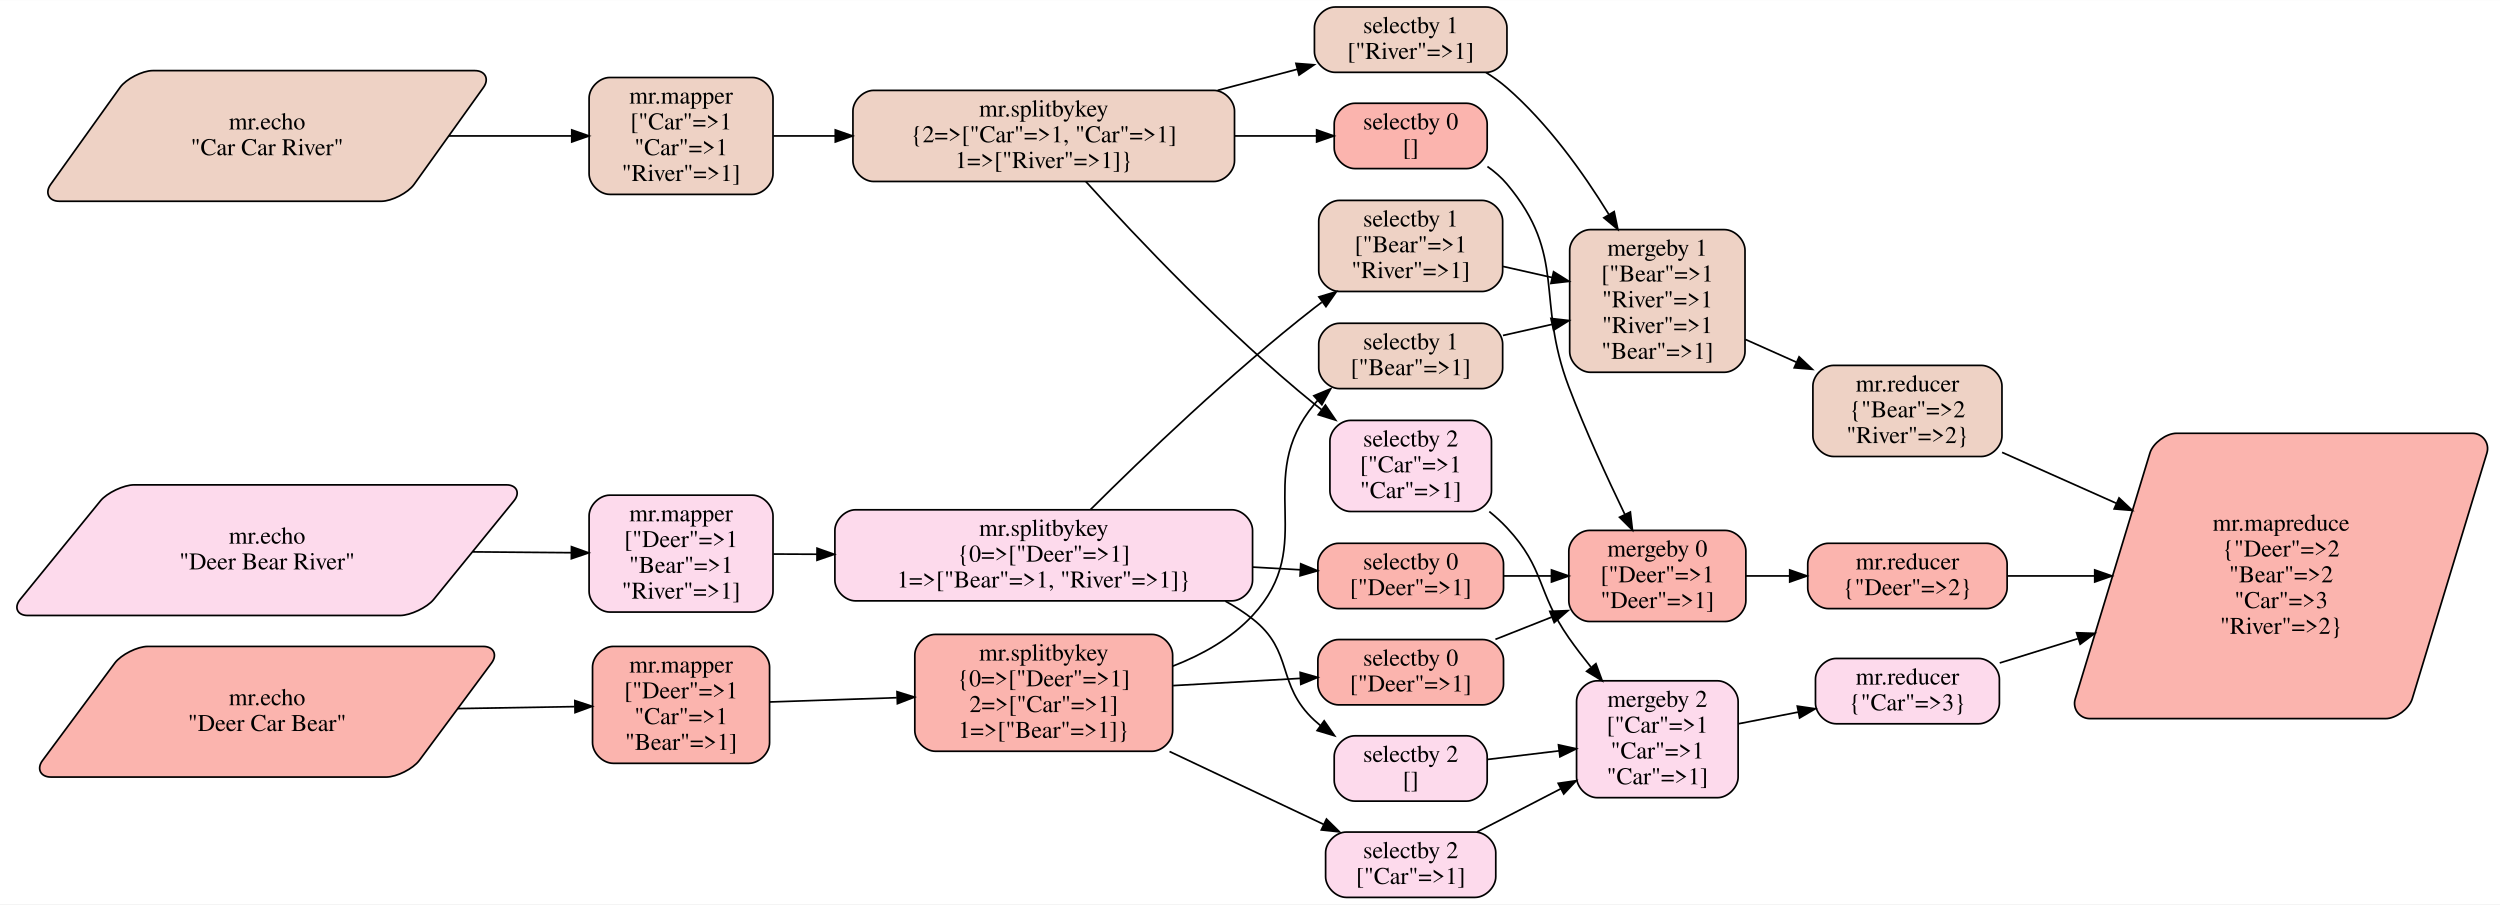
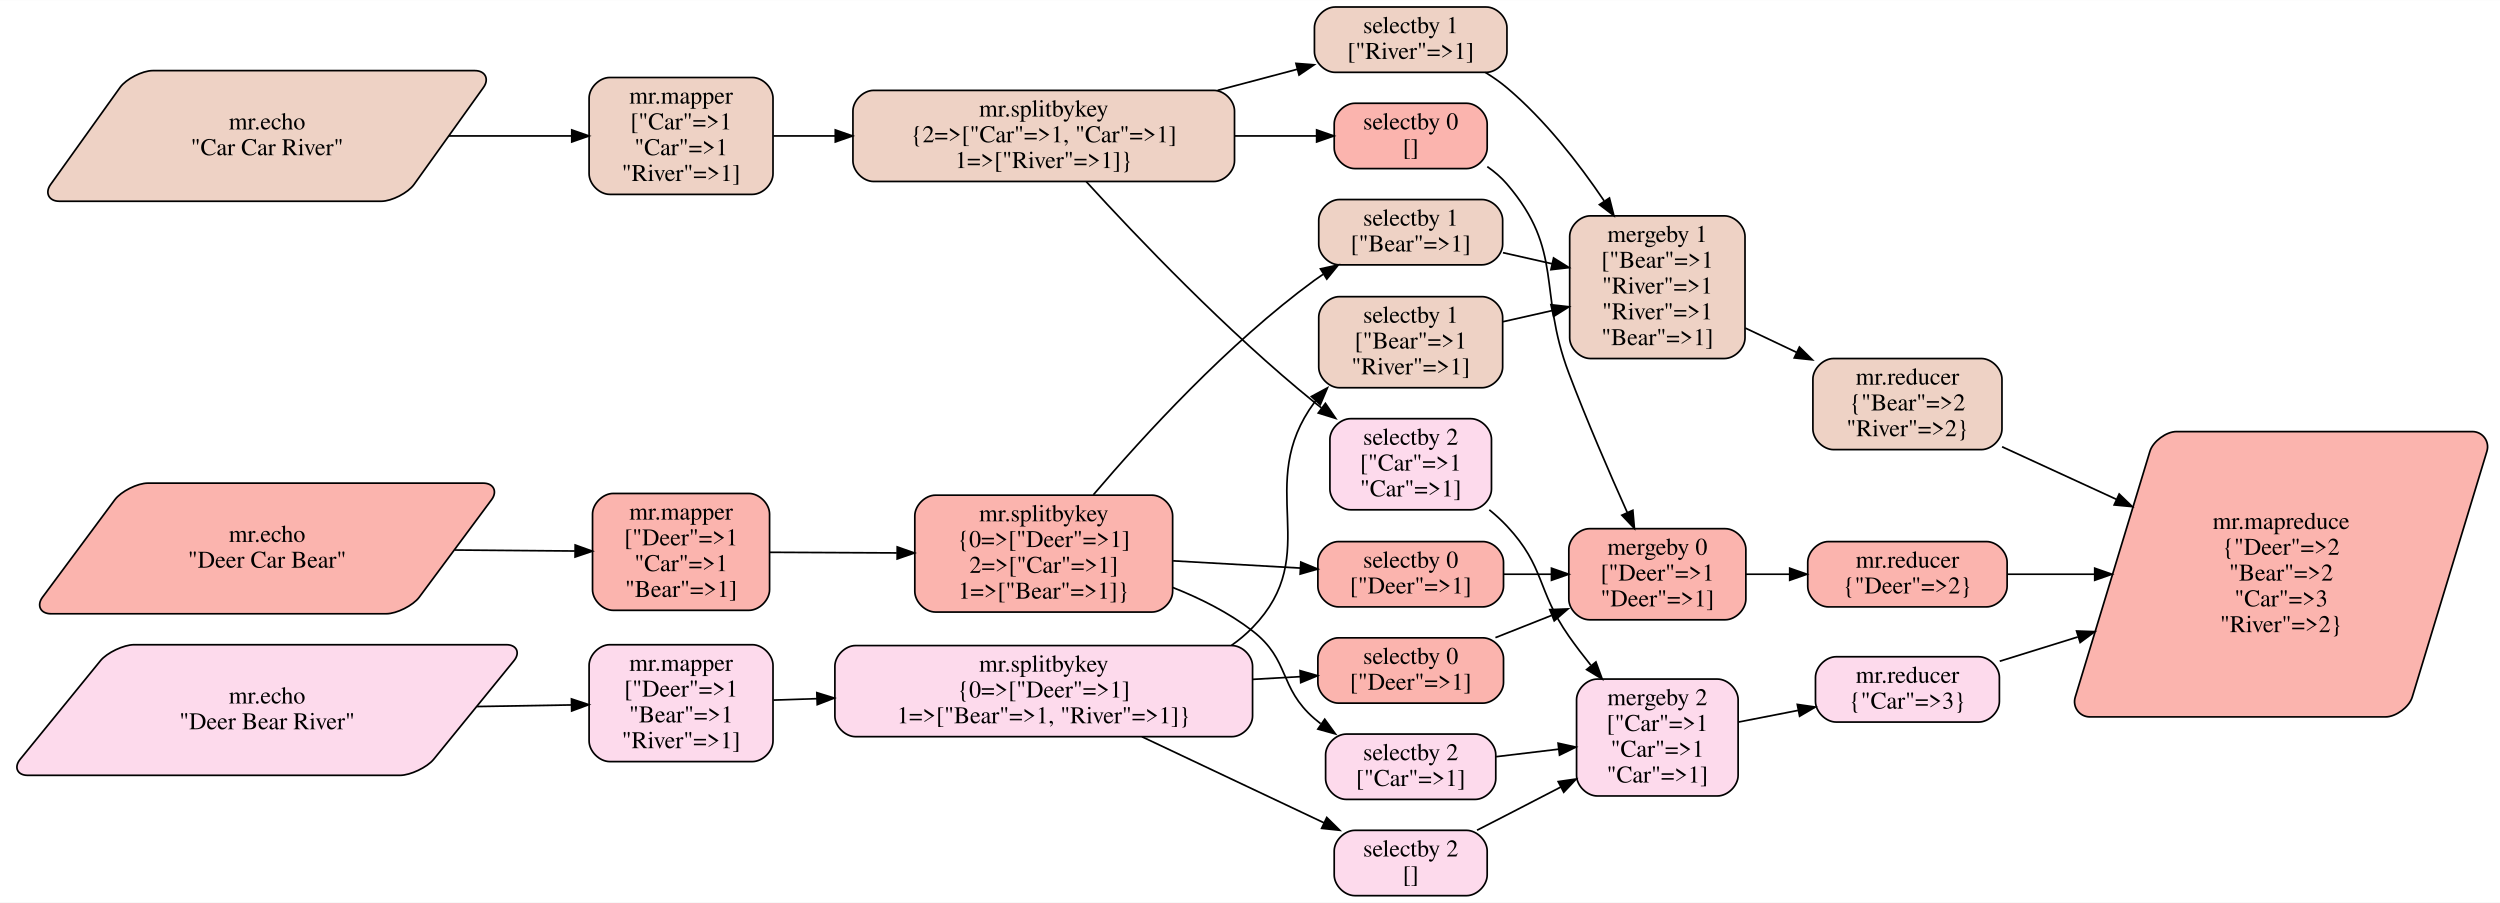
- <svg xmlns="http://www.w3.org/2000/svg" width="1454pt" height="526pt" viewBox="0.00 0.00 1454.48 526.00">
-   <g id="graph0" class="graph" transform="scale(1 1) rotate(0) translate(4 522)">
-     <polygon fill="white" stroke="transparent" points="-4,4 -4,-522 1450.48,-522 1450.48,4 -4,4" />
+ <svg xmlns="http://www.w3.org/2000/svg" width="1454pt" height="525pt" viewBox="0.00 0.00 1454.48 525.00">
+   <g id="graph0" class="graph" transform="scale(1 1) rotate(0) translate(4 521)">
+     <polygon fill="white" stroke="transparent" points="-4,4 -4,-521 1450.48,-521 1450.48,4 -4,4" />
    <g id="node1" class="node">
      <path fill="#fbb4ae" stroke="black" d="M1434.35,-270C1434.35,-270 1262.29,-270 1262.29,-270 1256.29,-270 1248.55,-264.26 1246.81,-258.52 1246.81,-258.52 1203.35,-115.48 1203.35,-115.48 1201.6,-109.74 1205.86,-104 1211.86,-104 1211.86,-104 1383.92,-104 1383.92,-104 1389.92,-104 1397.66,-109.74 1399.41,-115.48 1399.41,-115.48 1442.86,-258.52 1442.86,-258.52 1444.61,-264.26 1440.35,-270 1434.35,-270" />
      <text text-anchor="middle" x="1323.11" y="-213.3" font-family="Times,serif" font-size="14.00">mr.mapreduce</text>
      <text text-anchor="middle" x="1323.11" y="-198.3" font-family="Times,serif" font-size="14.00">{"Deer"=&gt;2</text>
      <text text-anchor="middle" x="1323.11" y="-183.3" font-family="Times,serif" font-size="14.00">"Bear"=&gt;2</text>
      <text text-anchor="middle" x="1323.11" y="-168.3" font-family="Times,serif" font-size="14.00">"Car"=&gt;3</text>
      <text text-anchor="middle" x="1323.11" y="-153.3" font-family="Times,serif" font-size="14.00">"River"=&gt;2}</text>
    </g>
    <g id="node2" class="node">
      <path fill="#fbb4ae" stroke="black" d="M1151.73,-206C1151.73,-206 1059.73,-206 1059.73,-206 1053.73,-206 1047.73,-200 1047.73,-194 1047.73,-194 1047.73,-180 1047.73,-180 1047.73,-174 1053.73,-168 1059.73,-168 1059.73,-168 1151.73,-168 1151.73,-168 1157.73,-168 1163.73,-174 1163.73,-180 1163.73,-180 1163.73,-194 1163.73,-194 1163.73,-200 1157.73,-206 1151.73,-206" />
      <text text-anchor="middle" x="1105.73" y="-190.8" font-family="Times,serif" font-size="14.00">mr.reducer</text>
      <text text-anchor="middle" x="1105.73" y="-175.8" font-family="Times,serif" font-size="14.00">{"Deer"=&gt;2}</text>
    </g>
    <g id="edge1" class="edge">
      <path fill="none" stroke="black" d="M1163.88,-187C1179.51,-187 1196.97,-187 1214.43,-187" />
      <polygon fill="black" stroke="black" points="1214.7,-190.5 1224.7,-187 1214.7,-183.5 1214.7,-190.5" />
    </g>
    <g id="node3" class="node">
-       <path fill="#eed2c5" stroke="black" d="M1148.73,-309.5C1148.73,-309.5 1062.73,-309.5 1062.73,-309.5 1056.73,-309.5 1050.73,-303.5 1050.73,-297.5 1050.73,-297.5 1050.73,-268.5 1050.73,-268.5 1050.73,-262.5 1056.73,-256.5 1062.73,-256.5 1062.73,-256.5 1148.73,-256.5 1148.73,-256.5 1154.73,-256.5 1160.73,-262.5 1160.73,-268.5 1160.73,-268.5 1160.73,-297.5 1160.73,-297.5 1160.73,-303.5 1154.73,-309.5 1148.73,-309.5" />
-       <text text-anchor="middle" x="1105.73" y="-294.3" font-family="Times,serif" font-size="14.00">mr.reducer</text>
-       <text text-anchor="middle" x="1105.73" y="-279.3" font-family="Times,serif" font-size="14.00">{"Bear"=&gt;2</text>
-       <text text-anchor="middle" x="1105.73" y="-264.3" font-family="Times,serif" font-size="14.00">"River"=&gt;2}</text>
+       <path fill="#eed2c5" stroke="black" d="M1148.73,-312.5C1148.73,-312.5 1062.73,-312.5 1062.73,-312.5 1056.73,-312.5 1050.73,-306.5 1050.73,-300.5 1050.73,-300.5 1050.73,-271.5 1050.73,-271.5 1050.73,-265.5 1056.73,-259.5 1062.73,-259.5 1062.73,-259.5 1148.73,-259.5 1148.73,-259.5 1154.73,-259.5 1160.73,-265.5 1160.73,-271.5 1160.73,-271.5 1160.73,-300.5 1160.73,-300.5 1160.73,-306.5 1154.73,-312.5 1148.73,-312.5" />
+       <text text-anchor="middle" x="1105.73" y="-297.3" font-family="Times,serif" font-size="14.00">mr.reducer</text>
+       <text text-anchor="middle" x="1105.73" y="-282.3" font-family="Times,serif" font-size="14.00">{"Bear"=&gt;2</text>
+       <text text-anchor="middle" x="1105.73" y="-267.3" font-family="Times,serif" font-size="14.00">"River"=&gt;2}</text>
    </g>
    <g id="edge2" class="edge">
-       <path fill="none" stroke="black" d="M1160.8,-258.9C1180.95,-249.92 1204.47,-239.44 1227.21,-229.3" />
-       <polygon fill="black" stroke="black" points="1228.85,-232.4 1236.55,-225.13 1226,-226.01 1228.85,-232.4" />
+       <path fill="none" stroke="black" d="M1160.8,-261.15C1180.95,-251.88 1204.47,-241.07 1227.21,-230.62" />
+       <polygon fill="black" stroke="black" points="1228.93,-233.68 1236.55,-226.33 1226.01,-227.32 1228.93,-233.68" />
    </g>
    <g id="node4" class="node">
      <path fill="#fddaec" stroke="black" d="M1147.23,-139C1147.23,-139 1064.23,-139 1064.23,-139 1058.23,-139 1052.23,-133 1052.23,-127 1052.23,-127 1052.23,-113 1052.23,-113 1052.23,-107 1058.23,-101 1064.23,-101 1064.23,-101 1147.23,-101 1147.23,-101 1153.23,-101 1159.23,-107 1159.23,-113 1159.23,-113 1159.23,-127 1159.23,-127 1159.23,-133 1153.23,-139 1147.23,-139" />
      <text text-anchor="middle" x="1105.73" y="-123.8" font-family="Times,serif" font-size="14.00">mr.reducer</text>
      <text text-anchor="middle" x="1105.73" y="-108.8" font-family="Times,serif" font-size="14.00">{"Car"=&gt;3}</text>
    </g>
    <g id="edge3" class="edge">
      <path fill="none" stroke="black" d="M1159.42,-136.39C1173.34,-140.72 1188.94,-145.57 1204.82,-150.51" />
      <polygon fill="black" stroke="black" points="1204.14,-153.97 1214.73,-153.6 1206.22,-147.28 1204.14,-153.97" />
    </g>
    <g id="node5" class="node">
      <path fill="#fbb4ae" stroke="black" d="M999.73,-213.5C999.73,-213.5 920.73,-213.5 920.73,-213.5 914.73,-213.5 908.73,-207.5 908.73,-201.5 908.73,-201.5 908.73,-172.5 908.73,-172.5 908.73,-166.5 914.73,-160.5 920.73,-160.5 920.73,-160.5 999.73,-160.5 999.73,-160.5 1005.73,-160.5 1011.73,-166.5 1011.73,-172.5 1011.73,-172.5 1011.73,-201.5 1011.73,-201.5 1011.73,-207.5 1005.73,-213.5 999.73,-213.5" />
      <text text-anchor="middle" x="960.23" y="-198.3" font-family="Times,serif" font-size="14.00">mergeby 0</text>
      <text text-anchor="middle" x="960.23" y="-183.3" font-family="Times,serif" font-size="14.00">["Deer"=&gt;1</text>
      <text text-anchor="middle" x="960.23" y="-168.3" font-family="Times,serif" font-size="14.00">"Deer"=&gt;1]</text>
    </g>
    <g id="edge4" class="edge">
      <path fill="none" stroke="black" d="M1011.82,-187C1019.97,-187 1028.52,-187 1036.99,-187" />
      <polygon fill="black" stroke="black" points="1037.25,-190.5 1047.25,-187 1037.25,-183.5 1037.25,-190.5" />
    </g>
    <g id="node6" class="node">
+       <path fill="#eed2c5" stroke="black" d="M999.23,-395.5C999.23,-395.5 921.23,-395.5 921.23,-395.5 915.23,-395.5 909.23,-389.5 909.23,-383.5 909.23,-383.5 909.23,-324.5 909.23,-324.5 909.23,-318.5 915.23,-312.5 921.23,-312.5 921.23,-312.5 999.23,-312.5 999.23,-312.5 1005.23,-312.5 1011.23,-318.5 1011.23,-324.5 1011.23,-324.5 1011.23,-383.5 1011.23,-383.5 1011.23,-389.5 1005.23,-395.5 999.23,-395.5" />
+       <text text-anchor="middle" x="960.23" y="-380.3" font-family="Times,serif" font-size="14.00">mergeby 1</text>
+       <text text-anchor="middle" x="960.23" y="-365.3" font-family="Times,serif" font-size="14.00">["Bear"=&gt;1</text>
+       <text text-anchor="middle" x="960.23" y="-350.3" font-family="Times,serif" font-size="14.00">"River"=&gt;1</text>
+       <text text-anchor="middle" x="960.23" y="-335.3" font-family="Times,serif" font-size="14.00">"River"=&gt;1</text>
+       <text text-anchor="middle" x="960.23" y="-320.3" font-family="Times,serif" font-size="14.00">"Bear"=&gt;1]</text>
+     </g>
+     <g id="edge5" class="edge">
+       <path fill="none" stroke="black" d="M1011.42,-330.22C1021.07,-325.64 1031.3,-320.8 1041.31,-316.05" />
+       <polygon fill="black" stroke="black" points="1042.88,-319.18 1050.42,-311.74 1039.88,-312.86 1042.88,-319.18" />
+     </g>
+     <g id="node7" class="node">
      <path fill="#fddaec" stroke="black" d="M995.23,-126C995.23,-126 925.23,-126 925.23,-126 919.23,-126 913.23,-120 913.23,-114 913.23,-114 913.23,-70 913.23,-70 913.23,-64 919.23,-58 925.23,-58 925.23,-58 995.23,-58 995.23,-58 1001.23,-58 1007.23,-64 1007.23,-70 1007.23,-70 1007.23,-114 1007.23,-114 1007.23,-120 1001.23,-126 995.23,-126" />
      <text text-anchor="middle" x="960.23" y="-110.8" font-family="Times,serif" font-size="14.00">mergeby 2</text>
      <text text-anchor="middle" x="960.23" y="-95.8" font-family="Times,serif" font-size="14.00">["Car"=&gt;1</text>
      <text text-anchor="middle" x="960.23" y="-80.8" font-family="Times,serif" font-size="14.00">"Car"=&gt;1</text>
      <text text-anchor="middle" x="960.23" y="-65.8" font-family="Times,serif" font-size="14.00">"Car"=&gt;1]</text>
    </g>
-     <g id="edge5" class="edge">
+     <g id="edge6" class="edge">
      <path fill="none" stroke="black" d="M1007.43,-101.01C1018.45,-103.16 1030.41,-105.5 1042.04,-107.77" />
      <polygon fill="black" stroke="black" points="1041.66,-111.26 1052.14,-109.74 1043,-104.39 1041.66,-111.26" />
    </g>
-     <g id="node7" class="node">
-       <path fill="#eed2c5" stroke="black" d="M999.23,-388.5C999.23,-388.5 921.23,-388.5 921.23,-388.5 915.23,-388.5 909.23,-382.5 909.23,-376.5 909.23,-376.5 909.23,-317.5 909.23,-317.5 909.23,-311.5 915.23,-305.5 921.23,-305.5 921.23,-305.5 999.23,-305.5 999.23,-305.5 1005.23,-305.5 1011.23,-311.5 1011.23,-317.5 1011.23,-317.5 1011.23,-376.5 1011.23,-376.5 1011.23,-382.5 1005.23,-388.5 999.23,-388.5" />
-       <text text-anchor="middle" x="960.23" y="-373.3" font-family="Times,serif" font-size="14.00">mergeby 1</text>
-       <text text-anchor="middle" x="960.23" y="-358.3" font-family="Times,serif" font-size="14.00">["Bear"=&gt;1</text>
-       <text text-anchor="middle" x="960.23" y="-343.3" font-family="Times,serif" font-size="14.00">"River"=&gt;1</text>
-       <text text-anchor="middle" x="960.23" y="-328.3" font-family="Times,serif" font-size="14.00">"River"=&gt;1</text>
-       <text text-anchor="middle" x="960.23" y="-313.3" font-family="Times,serif" font-size="14.00">"Bear"=&gt;1]</text>
-     </g>
-     <g id="edge6" class="edge">
-       <path fill="none" stroke="black" d="M1011.42,-324.62C1020.98,-320.35 1031.09,-315.84 1041,-311.42" />
-       <polygon fill="black" stroke="black" points="1042.71,-314.49 1050.42,-307.22 1039.86,-308.1 1042.71,-314.49" />
-     </g>
    <g id="node8" class="node">
+       <path fill="#eed2c5" stroke="black" d="M860.73,-517C860.73,-517 772.73,-517 772.73,-517 766.73,-517 760.73,-511 760.73,-505 760.73,-505 760.73,-491 760.73,-491 760.73,-485 766.73,-479 772.73,-479 772.73,-479 860.73,-479 860.73,-479 866.73,-479 872.73,-485 872.73,-491 872.73,-491 872.73,-505 872.73,-505 872.73,-511 866.73,-517 860.73,-517" />
+       <text text-anchor="middle" x="816.73" y="-501.8" font-family="Times,serif" font-size="14.00">selectby 1</text>
+       <text text-anchor="middle" x="816.73" y="-486.8" font-family="Times,serif" font-size="14.00">["River"=&gt;1]</text>
+     </g>
+     <g id="edge7" class="edge">
+       <path fill="none" stroke="black" d="M860.15,-478.98C864.59,-476.24 868.88,-473.25 872.73,-470 894.69,-451.49 914.29,-426.38 929.25,-404.25" />
+       <polygon fill="black" stroke="black" points="932.36,-405.89 934.96,-395.62 926.53,-402.03 932.36,-405.89" />
+     </g>
+     <g id="node9" class="node">
      <path fill="#fbb4ae" stroke="black" d="M858.73,-206C858.73,-206 774.73,-206 774.73,-206 768.73,-206 762.73,-200 762.73,-194 762.73,-194 762.73,-180 762.73,-180 762.73,-174 768.73,-168 774.73,-168 774.73,-168 858.73,-168 858.73,-168 864.73,-168 870.73,-174 870.73,-180 870.73,-180 870.73,-194 870.73,-194 870.73,-200 864.73,-206 858.73,-206" />
      <text text-anchor="middle" x="816.73" y="-190.8" font-family="Times,serif" font-size="14.00">selectby 0</text>
      <text text-anchor="middle" x="816.73" y="-175.8" font-family="Times,serif" font-size="14.00">["Deer"=&gt;1]</text>
    </g>
-     <g id="edge7" class="edge">
+     <g id="edge8" class="edge">
      <path fill="none" stroke="black" d="M870.82,-187C879.83,-187 889.24,-187 898.42,-187" />
      <polygon fill="black" stroke="black" points="898.65,-190.5 908.65,-187 898.65,-183.5 898.65,-190.5" />
    </g>
-     <g id="node9" class="node">
-       <path fill="#fbb4ae" stroke="black" d="M849.23,-462C849.23,-462 784.23,-462 784.23,-462 778.23,-462 772.23,-456 772.23,-450 772.23,-450 772.23,-436 772.23,-436 772.23,-430 778.23,-424 784.23,-424 784.23,-424 849.23,-424 849.23,-424 855.23,-424 861.23,-430 861.23,-436 861.23,-436 861.23,-450 861.23,-450 861.23,-456 855.23,-462 849.23,-462" />
-       <text text-anchor="middle" x="816.73" y="-446.8" font-family="Times,serif" font-size="14.00">selectby 0</text>
-       <text text-anchor="middle" x="816.73" y="-431.8" font-family="Times,serif" font-size="14.00">[]</text>
-     </g>
-     <g id="edge8" class="edge">
-       <path fill="none" stroke="black" d="M861.38,-425.2C865.59,-422.24 869.5,-418.86 872.73,-415 907.97,-372.99 889.25,-348.25 908.73,-297 918.36,-271.68 931.1,-243.96 941.37,-222.69" />
-       <polygon fill="black" stroke="black" points="944.52,-224.22 945.75,-213.69 938.23,-221.15 944.52,-224.22" />
-     </g>
    <g id="node10" class="node">
-       <path fill="#fddaec" stroke="black" d="M854.23,-38C854.23,-38 779.23,-38 779.23,-38 773.23,-38 767.23,-32 767.23,-26 767.23,-26 767.23,-12 767.23,-12 767.23,-6 773.23,0 779.23,0 779.23,0 854.23,0 854.23,0 860.23,0 866.23,-6 866.23,-12 866.23,-12 866.23,-26 866.23,-26 866.23,-32 860.23,-38 854.23,-38" />
-       <text text-anchor="middle" x="816.73" y="-22.8" font-family="Times,serif" font-size="14.00">selectby 2</text>
-       <text text-anchor="middle" x="816.73" y="-7.8" font-family="Times,serif" font-size="14.00">["Car"=&gt;1]</text>
+       <path fill="#eed2c5" stroke="black" d="M858.23,-405C858.23,-405 775.23,-405 775.23,-405 769.23,-405 763.23,-399 763.23,-393 763.23,-393 763.23,-379 763.23,-379 763.23,-373 769.23,-367 775.23,-367 775.23,-367 858.23,-367 858.23,-367 864.23,-367 870.23,-373 870.23,-379 870.23,-379 870.23,-393 870.23,-393 870.23,-399 864.23,-405 858.23,-405" />
+       <text text-anchor="middle" x="816.73" y="-389.8" font-family="Times,serif" font-size="14.00">selectby 1</text>
+       <text text-anchor="middle" x="816.73" y="-374.8" font-family="Times,serif" font-size="14.00">["Bear"=&gt;1]</text>
    </g>
    <g id="edge9" class="edge">
-       <path fill="none" stroke="black" d="M855.33,-38.08C861.16,-41.06 867.11,-44.11 872.73,-47 882.86,-52.21 893.64,-57.79 904.03,-63.19" />
-       <polygon fill="black" stroke="black" points="902.55,-66.36 913.03,-67.87 905.77,-60.15 902.55,-66.36" />
+       <path fill="none" stroke="black" d="M870.42,-374.08C879.75,-371.97 889.53,-369.76 899.05,-367.61" />
+       <polygon fill="black" stroke="black" points="899.86,-371.01 908.85,-365.39 898.32,-364.19 899.86,-371.01" />
    </g>
    <g id="node11" class="node">
-       <path fill="#eed2c5" stroke="black" d="M860.73,-518C860.73,-518 772.73,-518 772.73,-518 766.73,-518 760.73,-512 760.73,-506 760.73,-506 760.73,-492 760.73,-492 760.73,-486 766.73,-480 772.73,-480 772.73,-480 860.73,-480 860.73,-480 866.73,-480 872.73,-486 872.73,-492 872.73,-492 872.73,-506 872.73,-506 872.73,-512 866.73,-518 860.73,-518" />
-       <text text-anchor="middle" x="816.73" y="-502.8" font-family="Times,serif" font-size="14.00">selectby 1</text>
-       <text text-anchor="middle" x="816.73" y="-487.8" font-family="Times,serif" font-size="14.00">["River"=&gt;1]</text>
-     </g>
-     <g id="edge10" class="edge">
-       <path fill="none" stroke="black" d="M860.54,-479.92C864.86,-477.21 869.01,-474.24 872.73,-471 896.45,-450.36 916.91,-421.88 931.97,-397.42" />
-       <polygon fill="black" stroke="black" points="935.11,-398.99 937.27,-388.62 929.11,-395.38 935.11,-398.99" />
-     </g>
-     <g id="node12" class="node">
      <path fill="#fddaec" stroke="black" d="M851.73,-277.5C851.73,-277.5 781.73,-277.5 781.73,-277.5 775.73,-277.5 769.73,-271.5 769.73,-265.5 769.73,-265.5 769.73,-236.5 769.73,-236.5 769.73,-230.5 775.73,-224.5 781.73,-224.5 781.73,-224.5 851.73,-224.5 851.73,-224.5 857.73,-224.5 863.73,-230.5 863.73,-236.5 863.73,-236.5 863.73,-265.5 863.73,-265.5 863.73,-271.5 857.73,-277.5 851.73,-277.5" />
      <text text-anchor="middle" x="816.73" y="-262.3" font-family="Times,serif" font-size="14.00">selectby 2</text>
      <text text-anchor="middle" x="816.73" y="-247.3" font-family="Times,serif" font-size="14.00">["Car"=&gt;1</text>
      <text text-anchor="middle" x="816.73" y="-232.3" font-family="Times,serif" font-size="14.00">"Car"=&gt;1]</text>
    </g>
-     <g id="edge11" class="edge">
+     <g id="edge10" class="edge">
      <path fill="none" stroke="black" d="M862.46,-224.48C866.13,-221.51 869.61,-218.33 872.73,-215 895.02,-191.16 890.03,-177.75 908.73,-151 912.68,-145.36 917.06,-139.62 921.54,-134.05" />
      <polygon fill="black" stroke="black" points="924.49,-135.97 928.15,-126.03 919.09,-131.52 924.49,-135.97" />
    </g>
+     <g id="node12" class="node">
+       <path fill="#fddaec" stroke="black" d="M849.23,-38C849.23,-38 784.23,-38 784.23,-38 778.23,-38 772.23,-32 772.23,-26 772.23,-26 772.23,-12 772.23,-12 772.23,-6 778.23,0 784.23,0 784.23,0 849.23,0 849.23,0 855.23,0 861.23,-6 861.23,-12 861.23,-12 861.23,-26 861.23,-26 861.23,-32 855.23,-38 849.23,-38" />
+       <text text-anchor="middle" x="816.73" y="-22.8" font-family="Times,serif" font-size="14.00">selectby 2</text>
+       <text text-anchor="middle" x="816.73" y="-7.8" font-family="Times,serif" font-size="14.00">[]</text>
+     </g>
+     <g id="edge11" class="edge">
+       <path fill="none" stroke="black" d="M855.33,-38.08C861.16,-41.06 867.11,-44.11 872.73,-47 882.86,-52.21 893.64,-57.79 904.03,-63.19" />
+       <polygon fill="black" stroke="black" points="902.55,-66.36 913.03,-67.87 905.77,-60.15 902.55,-66.36" />
+     </g>
    <g id="node13" class="node">
+       <path fill="#fddaec" stroke="black" d="M854.23,-94C854.23,-94 779.23,-94 779.23,-94 773.23,-94 767.23,-88 767.23,-82 767.23,-82 767.23,-68 767.23,-68 767.23,-62 773.23,-56 779.23,-56 779.23,-56 854.23,-56 854.23,-56 860.23,-56 866.23,-62 866.23,-68 866.23,-68 866.23,-82 866.23,-82 866.23,-88 860.23,-94 854.23,-94" />
+       <text text-anchor="middle" x="816.73" y="-78.8" font-family="Times,serif" font-size="14.00">selectby 2</text>
+       <text text-anchor="middle" x="816.73" y="-63.8" font-family="Times,serif" font-size="14.00">["Car"=&gt;1]</text>
+     </g>
+     <g id="edge12" class="edge">
+       <path fill="none" stroke="black" d="M866.43,-80.85C878.17,-82.26 890.81,-83.78 902.87,-85.23" />
+       <polygon fill="black" stroke="black" points="902.49,-88.71 912.83,-86.43 903.32,-81.76 902.49,-88.71" />
+     </g>
+     <g id="node14" class="node">
+       <path fill="#fbb4ae" stroke="black" d="M849.23,-461C849.23,-461 784.23,-461 784.23,-461 778.23,-461 772.23,-455 772.23,-449 772.23,-449 772.23,-435 772.23,-435 772.23,-429 778.23,-423 784.23,-423 784.23,-423 849.23,-423 849.23,-423 855.23,-423 861.23,-429 861.23,-435 861.23,-435 861.23,-449 861.23,-449 861.23,-455 855.23,-461 849.23,-461" />
+       <text text-anchor="middle" x="816.73" y="-445.8" font-family="Times,serif" font-size="14.00">selectby 0</text>
+       <text text-anchor="middle" x="816.73" y="-430.8" font-family="Times,serif" font-size="14.00">[]</text>
+     </g>
+     <g id="edge13" class="edge">
+       <path fill="none" stroke="black" d="M861.3,-424.13C865.53,-421.19 869.46,-417.83 872.73,-414 906.19,-374.93 890.52,-352.11 908.73,-304 919.15,-276.48 932.37,-245.98 942.68,-223.02" />
+       <polygon fill="black" stroke="black" points="945.97,-224.22 946.89,-213.67 939.59,-221.34 945.97,-224.22" />
+     </g>
+     <g id="node15" class="node">
      <path fill="#fbb4ae" stroke="black" d="M858.73,-150C858.73,-150 774.73,-150 774.73,-150 768.73,-150 762.73,-144 762.73,-138 762.73,-138 762.73,-124 762.73,-124 762.73,-118 768.73,-112 774.73,-112 774.73,-112 858.73,-112 858.73,-112 864.73,-112 870.73,-118 870.73,-124 870.73,-124 870.73,-138 870.73,-138 870.73,-144 864.73,-150 858.73,-150" />
      <text text-anchor="middle" x="816.73" y="-134.8" font-family="Times,serif" font-size="14.00">selectby 0</text>
      <text text-anchor="middle" x="816.73" y="-119.8" font-family="Times,serif" font-size="14.00">["Deer"=&gt;1]</text>
    </g>
-     <g id="edge12" class="edge">
+     <g id="edge14" class="edge">
      <path fill="none" stroke="black" d="M866.03,-150.12C876.56,-154.28 887.83,-158.74 898.76,-163.07" />
      <polygon fill="black" stroke="black" points="897.67,-166.4 908.25,-166.82 900.24,-159.89 897.67,-166.4" />
    </g>
-     <g id="node14" class="node">
-       <path fill="#eed2c5" stroke="black" d="M858.23,-405.5C858.23,-405.5 775.23,-405.5 775.23,-405.5 769.23,-405.5 763.23,-399.5 763.23,-393.5 763.23,-393.5 763.23,-364.5 763.23,-364.5 763.23,-358.5 769.23,-352.5 775.23,-352.5 775.23,-352.5 858.23,-352.5 858.23,-352.5 864.23,-352.5 870.23,-358.5 870.23,-364.5 870.23,-364.5 870.23,-393.5 870.23,-393.5 870.23,-399.5 864.23,-405.5 858.23,-405.5" />
-       <text text-anchor="middle" x="816.73" y="-390.3" font-family="Times,serif" font-size="14.00">selectby 1</text>
-       <text text-anchor="middle" x="816.73" y="-375.3" font-family="Times,serif" font-size="14.00">["Bear"=&gt;1</text>
-       <text text-anchor="middle" x="816.73" y="-360.3" font-family="Times,serif" font-size="14.00">"River"=&gt;1]</text>
-     </g>
-     <g id="edge13" class="edge">
-       <path fill="none" stroke="black" d="M870.42,-367.08C879.75,-364.97 889.53,-362.76 899.05,-360.61" />
-       <polygon fill="black" stroke="black" points="899.86,-364.01 908.85,-358.39 898.32,-357.19 899.86,-364.01" />
-     </g>
-     <g id="node15" class="node">
-       <path fill="#fddaec" stroke="black" d="M849.23,-94C849.23,-94 784.23,-94 784.23,-94 778.23,-94 772.23,-88 772.23,-82 772.23,-82 772.23,-68 772.23,-68 772.23,-62 778.23,-56 784.23,-56 784.23,-56 849.23,-56 849.23,-56 855.23,-56 861.23,-62 861.23,-68 861.23,-68 861.23,-82 861.23,-82 861.23,-88 855.23,-94 849.23,-94" />
-       <text text-anchor="middle" x="816.73" y="-78.8" font-family="Times,serif" font-size="14.00">selectby 2</text>
-       <text text-anchor="middle" x="816.73" y="-63.8" font-family="Times,serif" font-size="14.00">[]</text>
-     </g>
-     <g id="edge14" class="edge">
-       <path fill="none" stroke="black" d="M861.34,-80.24C874.54,-81.83 889.23,-83.59 903.12,-85.26" />
-       <polygon fill="black" stroke="black" points="902.72,-88.74 913.07,-86.45 903.56,-81.79 902.72,-88.74" />
-     </g>
    <g id="node16" class="node">
-       <path fill="#eed2c5" stroke="black" d="M858.23,-334C858.23,-334 775.23,-334 775.23,-334 769.23,-334 763.23,-328 763.23,-322 763.23,-322 763.23,-308 763.23,-308 763.23,-302 769.23,-296 775.23,-296 775.23,-296 858.23,-296 858.23,-296 864.23,-296 870.23,-302 870.23,-308 870.23,-308 870.23,-322 870.23,-322 870.23,-328 864.23,-334 858.23,-334" />
-       <text text-anchor="middle" x="816.73" y="-318.8" font-family="Times,serif" font-size="14.00">selectby 1</text>
-       <text text-anchor="middle" x="816.73" y="-303.8" font-family="Times,serif" font-size="14.00">["Bear"=&gt;1]</text>
+       <path fill="#eed2c5" stroke="black" d="M858.23,-348.5C858.23,-348.5 775.23,-348.5 775.23,-348.5 769.23,-348.5 763.23,-342.5 763.23,-336.5 763.23,-336.5 763.23,-307.5 763.23,-307.5 763.23,-301.5 769.23,-295.5 775.23,-295.5 775.23,-295.5 858.23,-295.5 858.23,-295.5 864.23,-295.5 870.23,-301.5 870.23,-307.5 870.23,-307.5 870.23,-336.5 870.23,-336.5 870.23,-342.5 864.23,-348.5 858.23,-348.5" />
+       <text text-anchor="middle" x="816.73" y="-333.3" font-family="Times,serif" font-size="14.00">selectby 1</text>
+       <text text-anchor="middle" x="816.73" y="-318.3" font-family="Times,serif" font-size="14.00">["Bear"=&gt;1</text>
+       <text text-anchor="middle" x="816.73" y="-303.3" font-family="Times,serif" font-size="14.00">"River"=&gt;1]</text>
    </g>
    <g id="edge15" class="edge">
-       <path fill="none" stroke="black" d="M870.42,-326.92C879.75,-329.03 889.53,-331.24 899.05,-333.39" />
-       <polygon fill="black" stroke="black" points="898.32,-336.81 908.85,-335.61 899.86,-329.99 898.32,-336.81" />
+       <path fill="none" stroke="black" d="M870.42,-333.92C879.75,-336.03 889.53,-338.24 899.05,-340.39" />
+       <polygon fill="black" stroke="black" points="898.32,-343.81 908.85,-342.61 899.86,-336.99 898.32,-343.81" />
    </g>
    <g id="node17" class="node">
-       <path fill="#eed2c5" stroke="black" d="M702.23,-469.5C702.23,-469.5 504.23,-469.5 504.23,-469.5 498.23,-469.5 492.23,-463.5 492.23,-457.5 492.23,-457.5 492.23,-428.5 492.23,-428.5 492.23,-422.5 498.23,-416.5 504.23,-416.5 504.23,-416.5 702.23,-416.5 702.23,-416.5 708.23,-416.5 714.23,-422.5 714.23,-428.5 714.23,-428.5 714.23,-457.5 714.23,-457.5 714.23,-463.5 708.23,-469.5 702.23,-469.5" />
-       <text text-anchor="middle" x="603.23" y="-454.3" font-family="Times,serif" font-size="14.00">mr.splitbykey</text>
-       <text text-anchor="middle" x="603.23" y="-439.3" font-family="Times,serif" font-size="14.00">{2=&gt;["Car"=&gt;1, "Car"=&gt;1]</text>
-       <text text-anchor="middle" x="603.23" y="-424.3" font-family="Times,serif" font-size="14.00">1=&gt;["River"=&gt;1]}</text>
+       <path fill="#fddaec" stroke="black" d="M712.73,-145.5C712.73,-145.5 493.73,-145.5 493.73,-145.5 487.73,-145.5 481.73,-139.5 481.73,-133.5 481.73,-133.5 481.73,-104.5 481.73,-104.5 481.73,-98.5 487.73,-92.5 493.73,-92.5 493.73,-92.5 712.73,-92.5 712.73,-92.5 718.73,-92.5 724.73,-98.5 724.73,-104.5 724.73,-104.5 724.73,-133.5 724.73,-133.5 724.73,-139.5 718.73,-145.5 712.73,-145.5" />
+       <text text-anchor="middle" x="603.23" y="-130.3" font-family="Times,serif" font-size="14.00">mr.splitbykey</text>
+       <text text-anchor="middle" x="603.23" y="-115.3" font-family="Times,serif" font-size="14.00">{0=&gt;["Deer"=&gt;1]</text>
+       <text text-anchor="middle" x="603.23" y="-100.3" font-family="Times,serif" font-size="14.00">1=&gt;["Bear"=&gt;1, "River"=&gt;1]}</text>
    </g>
    <g id="edge16" class="edge">
-       <path fill="none" stroke="black" d="M714.32,-443C730.8,-443 747.13,-443 761.72,-443" />
-       <polygon fill="black" stroke="black" points="762.02,-446.5 772.02,-443 762.02,-439.5 762.02,-446.5" />
+       <path fill="none" stroke="black" d="M660.35,-92.46C693.32,-76.88 734.62,-57.35 766.35,-42.35" />
+       <polygon fill="black" stroke="black" points="767.9,-45.49 775.44,-38.05 764.91,-39.16 767.9,-45.49" />
    </g>
    <g id="edge17" class="edge">
-       <path fill="none" stroke="black" d="M704.41,-469.52C720.11,-473.68 735.98,-477.88 750.62,-481.76" />
-       <polygon fill="black" stroke="black" points="749.98,-485.21 760.54,-484.39 751.77,-478.44 749.98,-485.21" />
+       <path fill="none" stroke="black" d="M724.81,-125.84C734.28,-126.38 743.58,-126.91 752.42,-127.41" />
+       <polygon fill="black" stroke="black" points="752.37,-130.91 762.55,-127.98 752.76,-123.92 752.37,-130.91" />
    </g>
    <g id="edge18" class="edge">
-       <path fill="none" stroke="black" d="M627.69,-416.5C657.08,-384.05 709.79,-328.34 760.73,-287 762.07,-285.91 763.45,-284.83 764.85,-283.75" />
-       <polygon fill="black" stroke="black" points="767.11,-286.43 773.07,-277.67 762.95,-280.8 767.11,-286.43" />
+       <path fill="none" stroke="black" d="M712.47,-145.61C716.87,-148.7 721,-152.15 724.73,-156 766.79,-199.33 724.86,-238.43 760.73,-287 760.94,-287.28 761.15,-287.56 761.36,-287.84" />
+       <polygon fill="black" stroke="black" points="758.97,-290.4 768.29,-295.43 764.14,-285.69 758.97,-290.4" />
    </g>
    <g id="node18" class="node">
-       <path fill="#fddaec" stroke="black" d="M712.73,-225.5C712.73,-225.5 493.73,-225.5 493.73,-225.5 487.73,-225.5 481.73,-219.5 481.73,-213.5 481.73,-213.5 481.73,-184.5 481.73,-184.5 481.73,-178.5 487.73,-172.5 493.73,-172.5 493.73,-172.5 712.73,-172.5 712.73,-172.5 718.73,-172.5 724.73,-178.5 724.73,-184.5 724.73,-184.5 724.73,-213.5 724.73,-213.5 724.73,-219.5 718.73,-225.5 712.73,-225.5" />
-       <text text-anchor="middle" x="603.23" y="-210.3" font-family="Times,serif" font-size="14.00">mr.splitbykey</text>
-       <text text-anchor="middle" x="603.23" y="-195.3" font-family="Times,serif" font-size="14.00">{0=&gt;["Deer"=&gt;1]</text>
-       <text text-anchor="middle" x="603.23" y="-180.3" font-family="Times,serif" font-size="14.00">1=&gt;["Bear"=&gt;1, "River"=&gt;1]}</text>
+       <path fill="#fbb4ae" stroke="black" d="M666.23,-233C666.23,-233 540.23,-233 540.23,-233 534.23,-233 528.23,-227 528.23,-221 528.23,-221 528.23,-177 528.23,-177 528.23,-171 534.23,-165 540.23,-165 540.23,-165 666.23,-165 666.23,-165 672.23,-165 678.23,-171 678.23,-177 678.23,-177 678.23,-221 678.23,-221 678.23,-227 672.23,-233 666.23,-233" />
+       <text text-anchor="middle" x="603.23" y="-217.8" font-family="Times,serif" font-size="14.00">mr.splitbykey</text>
+       <text text-anchor="middle" x="603.23" y="-202.8" font-family="Times,serif" font-size="14.00">{0=&gt;["Deer"=&gt;1]</text>
+       <text text-anchor="middle" x="603.23" y="-187.8" font-family="Times,serif" font-size="14.00">2=&gt;["Car"=&gt;1]</text>
+       <text text-anchor="middle" x="603.23" y="-172.8" font-family="Times,serif" font-size="14.00">1=&gt;["Bear"=&gt;1]}</text>
    </g>
    <g id="edge19" class="edge">
-       <path fill="none" stroke="black" d="M724.81,-192.16C734.28,-191.62 743.58,-191.09 752.42,-190.59" />
-       <polygon fill="black" stroke="black" points="752.76,-194.08 762.55,-190.02 752.37,-187.09 752.76,-194.08" />
+       <path fill="none" stroke="black" d="M678.5,-194.79C702.66,-193.42 729.23,-191.91 752.5,-190.59" />
+       <polygon fill="black" stroke="black" points="752.81,-194.08 762.6,-190.01 752.42,-187.09 752.81,-194.08" />
    </g>
    <g id="edge20" class="edge">
-       <path fill="none" stroke="black" d="M630.46,-225.64C660.62,-255.67 712.23,-305.23 760.73,-343 762.12,-344.08 763.55,-345.17 765,-346.25" />
-       <polygon fill="black" stroke="black" points="763.33,-349.36 773.49,-352.38 767.43,-343.69 763.33,-349.36" />
+       <path fill="none" stroke="black" d="M632.11,-233.22C661.49,-267.77 710.42,-321.16 760.73,-358 762.35,-359.19 764.03,-360.35 765.75,-361.49" />
+       <polygon fill="black" stroke="black" points="764.25,-364.67 774.6,-366.94 767.92,-358.71 764.25,-364.67" />
    </g>
    <g id="edge21" class="edge">
-       <path fill="none" stroke="black" d="M708.91,-172.34C714.48,-169.26 719.81,-165.83 724.73,-162 748.99,-143.16 738.19,-123.87 760.73,-103 761.84,-101.98 762.99,-100.98 764.17,-100.01" />
-       <polygon fill="black" stroke="black" points="766.39,-102.73 772.44,-94.03 762.29,-97.06 766.39,-102.73" />
+       <path fill="none" stroke="black" d="M678.3,-179.29C694.57,-172.86 711.03,-164.57 724.73,-154 746.7,-137.06 739.75,-121.16 760.73,-103 761.9,-101.99 763.1,-101.01 764.34,-100.05" />
+       <polygon fill="black" stroke="black" points="766.71,-102.67 772.94,-94.1 762.73,-96.91 766.71,-102.67" />
    </g>
    <g id="node19" class="node">
-       <path fill="#fbb4ae" stroke="black" d="M666.23,-153C666.23,-153 540.23,-153 540.23,-153 534.23,-153 528.23,-147 528.23,-141 528.23,-141 528.23,-97 528.23,-97 528.23,-91 534.23,-85 540.23,-85 540.23,-85 666.23,-85 666.23,-85 672.23,-85 678.23,-91 678.23,-97 678.23,-97 678.23,-141 678.23,-141 678.23,-147 672.23,-153 666.23,-153" />
-       <text text-anchor="middle" x="603.23" y="-137.8" font-family="Times,serif" font-size="14.00">mr.splitbykey</text>
-       <text text-anchor="middle" x="603.23" y="-122.8" font-family="Times,serif" font-size="14.00">{0=&gt;["Deer"=&gt;1]</text>
-       <text text-anchor="middle" x="603.23" y="-107.8" font-family="Times,serif" font-size="14.00">2=&gt;["Car"=&gt;1]</text>
-       <text text-anchor="middle" x="603.23" y="-92.8" font-family="Times,serif" font-size="14.00">1=&gt;["Bear"=&gt;1]}</text>
+       <path fill="#eed2c5" stroke="black" d="M702.23,-468.5C702.23,-468.5 504.23,-468.5 504.23,-468.5 498.23,-468.5 492.23,-462.5 492.23,-456.5 492.23,-456.5 492.23,-427.5 492.23,-427.5 492.23,-421.5 498.23,-415.5 504.23,-415.5 504.23,-415.5 702.23,-415.5 702.23,-415.5 708.23,-415.5 714.23,-421.5 714.23,-427.5 714.23,-427.5 714.23,-456.5 714.23,-456.5 714.23,-462.5 708.23,-468.5 702.23,-468.5" />
+       <text text-anchor="middle" x="603.23" y="-453.3" font-family="Times,serif" font-size="14.00">mr.splitbykey</text>
+       <text text-anchor="middle" x="603.23" y="-438.3" font-family="Times,serif" font-size="14.00">{2=&gt;["Car"=&gt;1, "Car"=&gt;1]</text>
+       <text text-anchor="middle" x="603.23" y="-423.3" font-family="Times,serif" font-size="14.00">1=&gt;["River"=&gt;1]}</text>
    </g>
    <g id="edge22" class="edge">
-       <path fill="none" stroke="black" d="M676.43,-84.87C705.97,-70.9 739.41,-55.08 766.13,-42.45" />
-       <polygon fill="black" stroke="black" points="767.73,-45.57 775.28,-38.13 764.74,-39.24 767.73,-45.57" />
+       <path fill="none" stroke="black" d="M704.41,-468.52C720.11,-472.68 735.98,-476.88 750.62,-480.76" />
+       <polygon fill="black" stroke="black" points="749.98,-484.21 760.54,-483.39 751.77,-477.44 749.98,-484.21" />
    </g>
    <g id="edge23" class="edge">
-       <path fill="none" stroke="black" d="M678.5,-123.21C702.66,-124.58 729.23,-126.09 752.5,-127.41" />
-       <polygon fill="black" stroke="black" points="752.42,-130.91 762.6,-127.99 752.81,-123.92 752.42,-130.91" />
+       <path fill="none" stroke="black" d="M627.98,-415.4C657.45,-383.14 710.04,-328 760.73,-287 762.07,-285.91 763.45,-284.83 764.85,-283.75" />
+       <polygon fill="black" stroke="black" points="767.11,-286.43 773.08,-277.68 762.96,-280.8 767.11,-286.43" />
    </g>
    <g id="edge24" class="edge">
-       <path fill="none" stroke="black" d="M678.28,-134.52C695.42,-141.15 712.26,-150.59 724.73,-164 763.52,-205.71 724.37,-243.15 760.73,-287 761.33,-287.72 761.95,-288.43 762.6,-289.12" />
-       <polygon fill="black" stroke="black" points="760.39,-291.84 770.18,-295.88 765.05,-286.62 760.39,-291.84" />
+       <path fill="none" stroke="black" d="M714.32,-442C730.8,-442 747.13,-442 761.72,-442" />
+       <polygon fill="black" stroke="black" points="762.02,-445.5 772.02,-442 762.02,-438.5 762.02,-445.5" />
    </g>
    <g id="node20" class="node">
-       <path fill="#fddaec" stroke="black" d="M433.73,-234C433.73,-234 350.73,-234 350.73,-234 344.73,-234 338.73,-228 338.73,-222 338.73,-222 338.73,-178 338.73,-178 338.73,-172 344.73,-166 350.73,-166 350.73,-166 433.73,-166 433.73,-166 439.73,-166 445.73,-172 445.73,-178 445.73,-178 445.73,-222 445.73,-222 445.73,-228 439.73,-234 433.73,-234" />
+       <path fill="#fbb4ae" stroke="black" d="M431.73,-234C431.73,-234 352.73,-234 352.73,-234 346.73,-234 340.73,-228 340.73,-222 340.73,-222 340.73,-178 340.73,-178 340.73,-172 346.73,-166 352.73,-166 352.73,-166 431.73,-166 431.73,-166 437.73,-166 443.73,-172 443.73,-178 443.73,-178 443.73,-222 443.73,-222 443.73,-228 437.73,-234 431.73,-234" />
      <text text-anchor="middle" x="392.23" y="-218.8" font-family="Times,serif" font-size="14.00">mr.mapper</text>
      <text text-anchor="middle" x="392.23" y="-203.8" font-family="Times,serif" font-size="14.00">["Deer"=&gt;1</text>
-       <text text-anchor="middle" x="392.23" y="-188.8" font-family="Times,serif" font-size="14.00">"Bear"=&gt;1</text>
-       <text text-anchor="middle" x="392.23" y="-173.8" font-family="Times,serif" font-size="14.00">"River"=&gt;1]</text>
+       <text text-anchor="middle" x="392.23" y="-188.8" font-family="Times,serif" font-size="14.00">"Car"=&gt;1</text>
+       <text text-anchor="middle" x="392.23" y="-173.8" font-family="Times,serif" font-size="14.00">"Bear"=&gt;1]</text>
    </g>
    <g id="edge25" class="edge">
-       <path fill="none" stroke="black" d="M445.97,-199.75C453.97,-199.71 462.5,-199.67 471.31,-199.63" />
-       <polygon fill="black" stroke="black" points="471.36,-203.13 481.35,-199.58 471.33,-196.13 471.36,-203.13" />
+       <path fill="none" stroke="black" d="M443.82,-199.76C466.02,-199.65 492.67,-199.52 517.74,-199.4" />
+       <polygon fill="black" stroke="black" points="518.01,-202.9 527.99,-199.36 517.97,-195.9 518.01,-202.9" />
    </g>
    <g id="node21" class="node">
-       <path fill="#fbb4ae" stroke="black" d="M431.73,-146C431.73,-146 352.73,-146 352.73,-146 346.73,-146 340.73,-140 340.73,-134 340.73,-134 340.73,-90 340.73,-90 340.73,-84 346.73,-78 352.73,-78 352.73,-78 431.73,-78 431.73,-78 437.73,-78 443.73,-84 443.73,-90 443.73,-90 443.73,-134 443.73,-134 443.73,-140 437.73,-146 431.73,-146" />
+       <path fill="#fddaec" stroke="black" d="M433.73,-146C433.73,-146 350.73,-146 350.73,-146 344.73,-146 338.73,-140 338.73,-134 338.73,-134 338.73,-90 338.73,-90 338.73,-84 344.73,-78 350.73,-78 350.73,-78 433.73,-78 433.73,-78 439.73,-78 445.73,-84 445.73,-90 445.73,-90 445.73,-134 445.73,-134 445.73,-140 439.73,-146 433.73,-146" />
      <text text-anchor="middle" x="392.23" y="-130.8" font-family="Times,serif" font-size="14.00">mr.mapper</text>
      <text text-anchor="middle" x="392.23" y="-115.8" font-family="Times,serif" font-size="14.00">["Deer"=&gt;1</text>
-       <text text-anchor="middle" x="392.23" y="-100.8" font-family="Times,serif" font-size="14.00">"Car"=&gt;1</text>
-       <text text-anchor="middle" x="392.23" y="-85.8" font-family="Times,serif" font-size="14.00">"Bear"=&gt;1]</text>
+       <text text-anchor="middle" x="392.23" y="-100.8" font-family="Times,serif" font-size="14.00">"Bear"=&gt;1</text>
+       <text text-anchor="middle" x="392.23" y="-85.8" font-family="Times,serif" font-size="14.00">"River"=&gt;1]</text>
    </g>
    <g id="edge26" class="edge">
-       <path fill="none" stroke="black" d="M443.82,-113.69C466.02,-114.44 492.67,-115.33 517.74,-116.17" />
-       <polygon fill="black" stroke="black" points="517.88,-119.68 527.99,-116.51 518.11,-112.68 517.88,-119.68" />
+       <path fill="none" stroke="black" d="M445.97,-113.77C453.97,-114.03 462.5,-114.32 471.31,-114.61" />
+       <polygon fill="black" stroke="black" points="471.23,-118.11 481.35,-114.95 471.47,-111.12 471.23,-118.11" />
    </g>
    <g id="node22" class="node">
-       <path fill="#eed2c5" stroke="black" d="M433.73,-477C433.73,-477 350.73,-477 350.73,-477 344.73,-477 338.73,-471 338.73,-465 338.73,-465 338.73,-421 338.73,-421 338.73,-415 344.73,-409 350.73,-409 350.73,-409 433.73,-409 433.73,-409 439.73,-409 445.73,-415 445.73,-421 445.73,-421 445.73,-465 445.73,-465 445.73,-471 439.73,-477 433.73,-477" />
-       <text text-anchor="middle" x="392.23" y="-461.8" font-family="Times,serif" font-size="14.00">mr.mapper</text>
-       <text text-anchor="middle" x="392.23" y="-446.8" font-family="Times,serif" font-size="14.00">["Car"=&gt;1</text>
-       <text text-anchor="middle" x="392.23" y="-431.8" font-family="Times,serif" font-size="14.00">"Car"=&gt;1</text>
-       <text text-anchor="middle" x="392.23" y="-416.8" font-family="Times,serif" font-size="14.00">"River"=&gt;1]</text>
+       <path fill="#eed2c5" stroke="black" d="M433.73,-476C433.73,-476 350.73,-476 350.73,-476 344.73,-476 338.73,-470 338.73,-464 338.73,-464 338.73,-420 338.73,-420 338.73,-414 344.73,-408 350.73,-408 350.73,-408 433.73,-408 433.73,-408 439.73,-408 445.73,-414 445.73,-420 445.73,-420 445.73,-464 445.73,-464 445.73,-470 439.73,-476 433.73,-476" />
+       <text text-anchor="middle" x="392.23" y="-460.8" font-family="Times,serif" font-size="14.00">mr.mapper</text>
+       <text text-anchor="middle" x="392.23" y="-445.8" font-family="Times,serif" font-size="14.00">["Car"=&gt;1</text>
+       <text text-anchor="middle" x="392.23" y="-430.8" font-family="Times,serif" font-size="14.00">"Car"=&gt;1</text>
+       <text text-anchor="middle" x="392.23" y="-415.8" font-family="Times,serif" font-size="14.00">"River"=&gt;1]</text>
    </g>
    <g id="edge27" class="edge">
-       <path fill="none" stroke="black" d="M445.97,-443C457.14,-443 469.35,-443 481.88,-443" />
-       <polygon fill="black" stroke="black" points="481.98,-446.5 491.98,-443 481.98,-439.5 481.98,-446.5" />
+       <path fill="none" stroke="black" d="M445.97,-442C457.14,-442 469.35,-442 481.88,-442" />
+       <polygon fill="black" stroke="black" points="481.98,-445.5 491.98,-442 481.98,-438.5 481.98,-445.5" />
    </g>
    <g id="node23" class="node">
-       <path fill="#eed2c5" stroke="black" d="M272.28,-481C272.28,-481 84.85,-481 84.85,-481 78.85,-481 69.35,-476.12 65.86,-471.24 65.86,-471.24 25.44,-414.76 25.44,-414.76 21.95,-409.88 24.46,-405 30.46,-405 30.46,-405 217.89,-405 217.89,-405 223.89,-405 233.38,-409.88 236.87,-414.76 236.87,-414.76 277.29,-471.24 277.29,-471.24 280.78,-476.12 278.28,-481 272.28,-481" />
-       <text text-anchor="middle" x="151.37" y="-446.8" font-family="Times,serif" font-size="14.00">mr.echo</text>
-       <text text-anchor="middle" x="151.37" y="-431.8" font-family="Times,serif" font-size="14.00">"Car Car River"</text>
+       <path fill="#fbb4ae" stroke="black" d="M277.14,-240C277.14,-240 81.97,-240 81.97,-240 75.97,-240 66.4,-235.18 62.82,-230.36 62.82,-230.36 20.74,-173.64 20.74,-173.64 17.16,-168.82 19.59,-164 25.59,-164 25.59,-164 220.76,-164 220.76,-164 226.76,-164 236.34,-168.82 239.91,-173.64 239.91,-173.64 281.99,-230.36 281.99,-230.36 285.57,-235.18 283.14,-240 277.14,-240" />
+       <text text-anchor="middle" x="151.37" y="-205.8" font-family="Times,serif" font-size="14.00">mr.echo</text>
+       <text text-anchor="middle" x="151.37" y="-190.8" font-family="Times,serif" font-size="14.00">"Deer Car Bear"</text>
    </g>
    <g id="edge28" class="edge">
-       <path fill="none" stroke="black" d="M257.14,-443C281.48,-443 306.66,-443 328.53,-443" />
-       <polygon fill="black" stroke="black" points="328.65,-446.5 338.65,-443 328.65,-439.5 328.65,-446.5" />
+       <path fill="none" stroke="black" d="M260.62,-201.09C284.59,-200.89 309.17,-200.69 330.45,-200.51" />
+       <polygon fill="black" stroke="black" points="330.64,-204.01 340.61,-200.42 330.58,-197.01 330.64,-204.01" />
    </g>
    <g id="node24" class="node">
-       <path fill="#fddaec" stroke="black" d="M290.6,-240C290.6,-240 74.02,-240 74.02,-240 68.02,-240 58.23,-235.35 54.44,-230.69 54.44,-230.69 7.71,-173.31 7.71,-173.31 3.92,-168.65 6.13,-164 12.13,-164 12.13,-164 228.71,-164 228.71,-164 234.71,-164 244.5,-168.65 248.29,-173.31 248.29,-173.31 295.02,-230.69 295.02,-230.69 298.81,-235.35 296.6,-240 290.6,-240" />
-       <text text-anchor="middle" x="151.37" y="-205.8" font-family="Times,serif" font-size="14.00">mr.echo</text>
-       <text text-anchor="middle" x="151.37" y="-190.8" font-family="Times,serif" font-size="14.00">"Deer Bear River"</text>
+       <path fill="#fddaec" stroke="black" d="M290.6,-146C290.6,-146 74.02,-146 74.02,-146 68.02,-146 58.23,-141.35 54.44,-136.69 54.44,-136.69 7.71,-79.31 7.71,-79.31 3.92,-74.65 6.13,-70 12.13,-70 12.13,-70 228.71,-70 228.71,-70 234.71,-70 244.5,-74.65 248.29,-79.31 248.29,-79.31 295.02,-136.69 295.02,-136.69 298.81,-141.35 296.6,-146 290.6,-146" />
+       <text text-anchor="middle" x="151.37" y="-111.8" font-family="Times,serif" font-size="14.00">mr.echo</text>
+       <text text-anchor="middle" x="151.37" y="-96.8" font-family="Times,serif" font-size="14.00">"Deer Bear River"</text>
    </g>
    <g id="edge29" class="edge">
-       <path fill="none" stroke="black" d="M271.1,-201.01C290.87,-200.84 310.67,-200.67 328.32,-200.53" />
-       <polygon fill="black" stroke="black" points="328.48,-204.03 338.45,-200.44 328.42,-197.03 328.48,-204.03" />
+       <path fill="none" stroke="black" d="M273.55,-110.03C292.48,-110.35 311.36,-110.66 328.28,-110.95" />
+       <polygon fill="black" stroke="black" points="328.48,-114.45 338.54,-111.12 328.6,-107.45 328.48,-114.45" />
    </g>
    <g id="node25" class="node">
-       <path fill="#fbb4ae" stroke="black" d="M277.14,-146C277.14,-146 81.97,-146 81.97,-146 75.97,-146 66.4,-141.18 62.82,-136.36 62.82,-136.36 20.74,-79.64 20.74,-79.64 17.16,-74.82 19.59,-70 25.59,-70 25.59,-70 220.76,-70 220.76,-70 226.76,-70 236.34,-74.82 239.91,-79.64 239.91,-79.64 281.99,-136.36 281.99,-136.36 285.57,-141.18 283.14,-146 277.14,-146" />
-       <text text-anchor="middle" x="151.37" y="-111.8" font-family="Times,serif" font-size="14.00">mr.echo</text>
-       <text text-anchor="middle" x="151.37" y="-96.8" font-family="Times,serif" font-size="14.00">"Deer Car Bear"</text>
+       <path fill="#eed2c5" stroke="black" d="M272.28,-480C272.28,-480 84.85,-480 84.85,-480 78.85,-480 69.35,-475.12 65.86,-470.24 65.86,-470.24 25.44,-413.76 25.44,-413.76 21.95,-408.88 24.46,-404 30.46,-404 30.46,-404 217.89,-404 217.89,-404 223.89,-404 233.38,-408.88 236.87,-413.76 236.87,-413.76 277.29,-470.24 277.29,-470.24 280.78,-475.12 278.28,-480 272.28,-480" />
+       <text text-anchor="middle" x="151.37" y="-445.8" font-family="Times,serif" font-size="14.00">mr.echo</text>
+       <text text-anchor="middle" x="151.37" y="-430.8" font-family="Times,serif" font-size="14.00">"Car Car River"</text>
    </g>
    <g id="edge30" class="edge">
-       <path fill="none" stroke="black" d="M262.36,-109.84C285.72,-110.23 309.56,-110.63 330.29,-110.98" />
-       <polygon fill="black" stroke="black" points="330.45,-114.48 340.5,-111.15 330.56,-107.48 330.45,-114.48" />
+       <path fill="none" stroke="black" d="M257.14,-442C281.48,-442 306.66,-442 328.53,-442" />
+       <polygon fill="black" stroke="black" points="328.65,-445.5 338.65,-442 328.65,-438.5 328.65,-445.5" />
    </g>
  </g>
</svg>
